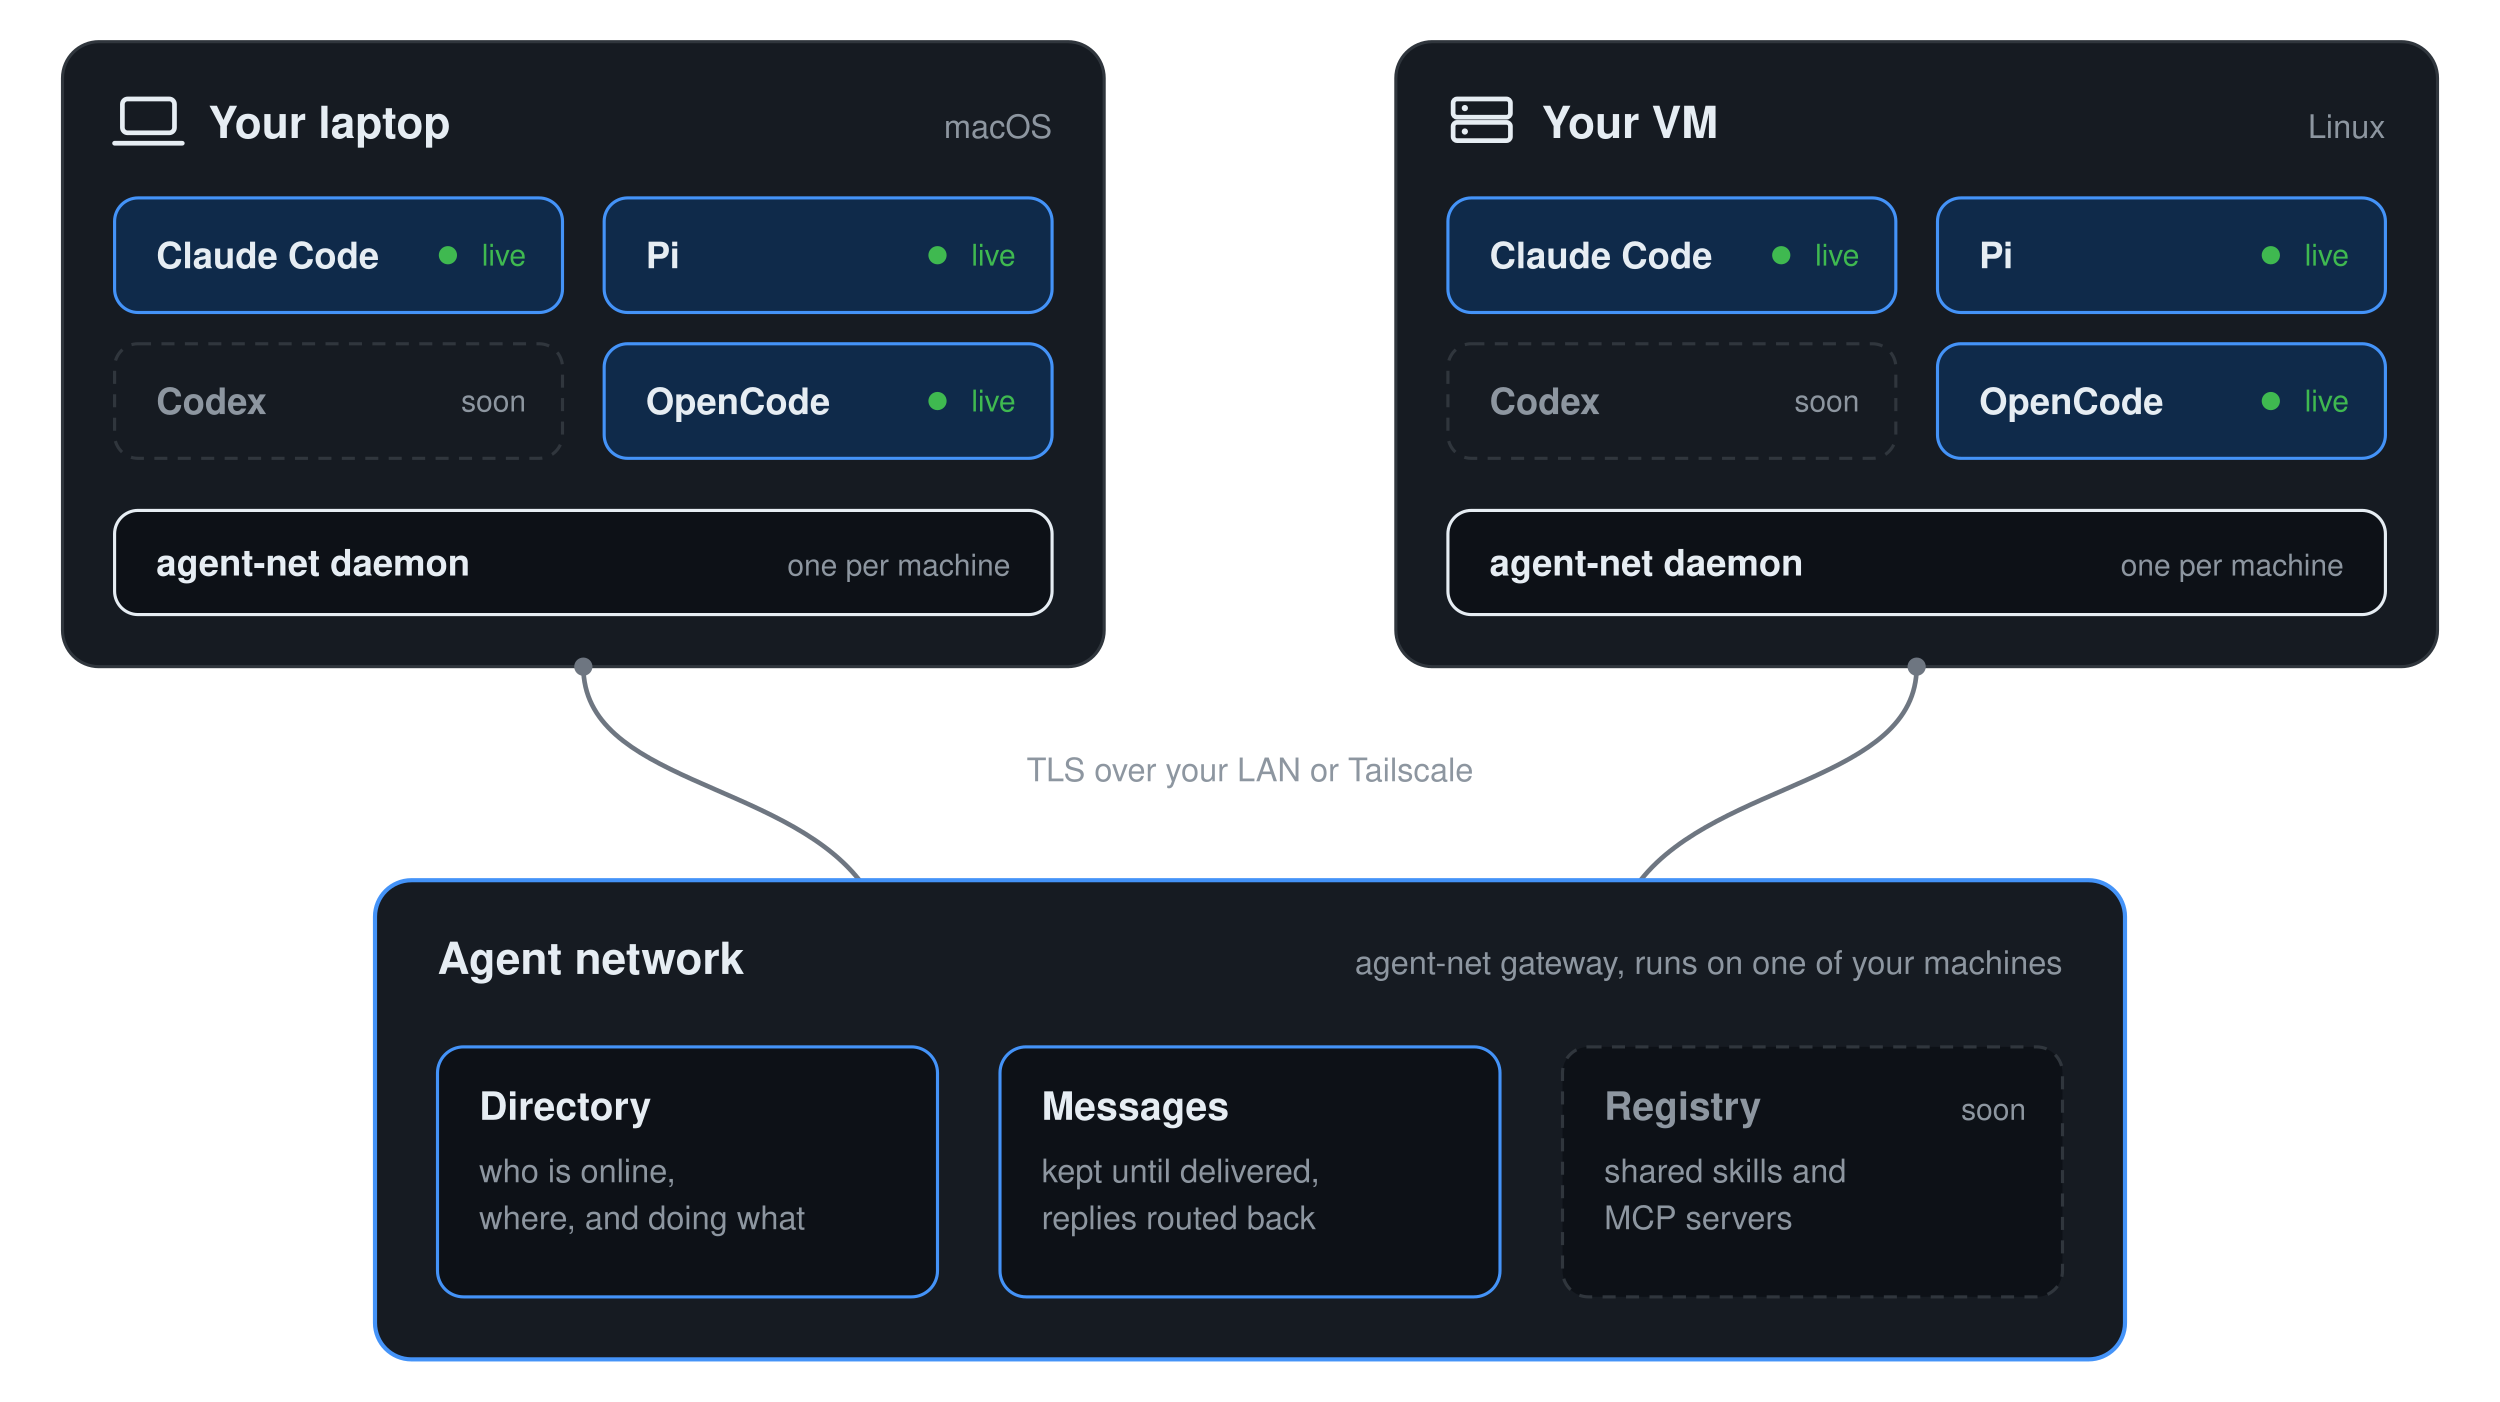
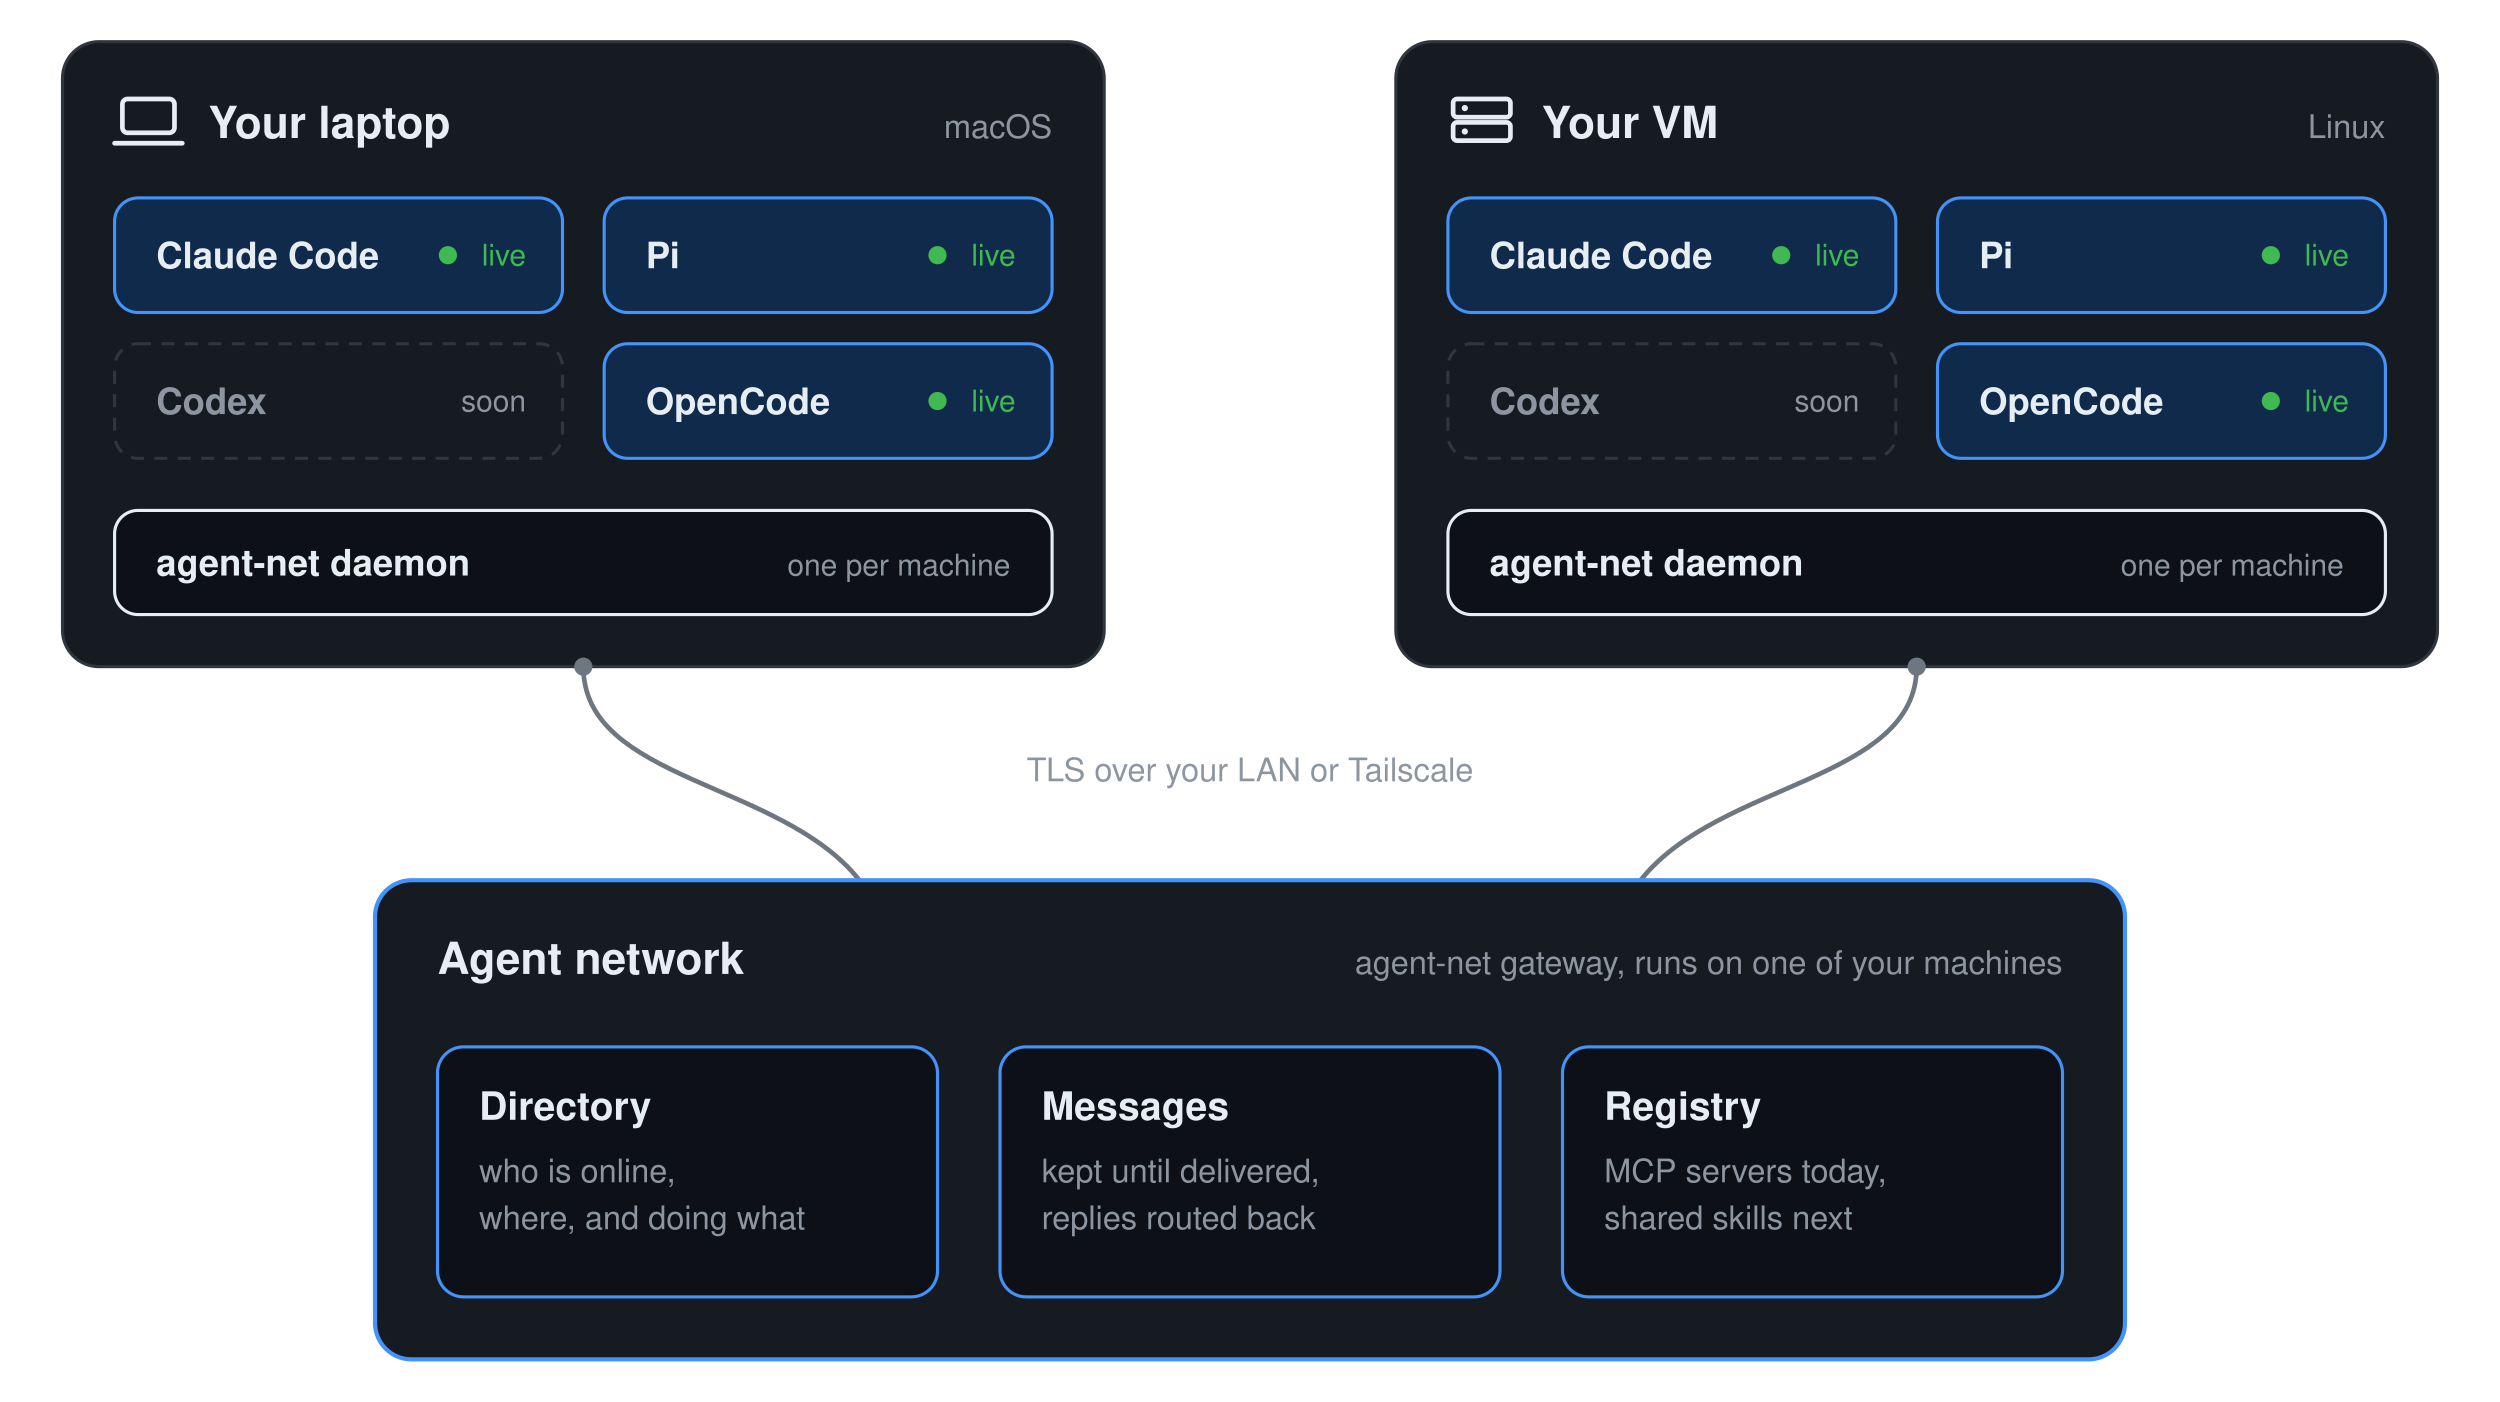
<svg xmlns="http://www.w3.org/2000/svg" width="960" height="538" viewBox="0 0 960 538" font-family="-apple-system, BlinkMacSystemFont, 'Segoe UI', Helvetica, Arial, sans-serif">
  <rect x="24" y="16" width="400" height="240" rx="14" fill="#161b22" stroke="#30363d" stroke-width="1.2" />
  <rect x="47" y="38" width="20" height="13" rx="2" fill="none" stroke="#e6edf3" stroke-width="1.8" />
  <path d="M44 55 h26" stroke="#e6edf3" stroke-width="1.8" stroke-linecap="round" />
  <text x="80" y="53" font-size="17" font-weight="700" fill="#e6edf3">Your laptop</text>
  <text x="404" y="53" font-size="12.5" fill="#8d96a0" text-anchor="end">macOS</text>
  <rect x="44" y="76" width="172" height="44" rx="9" fill="#0f2a4a" stroke="#4493f8" stroke-width="1.2" />
  <text x="60" y="103.0" font-size="14" font-weight="600" fill="#e6edf3">Claude Code</text>
  <circle cx="172" cy="98.0" r="3.5" fill="#3fb950" />
  <text x="202" y="102.0" font-size="11.5" fill="#3fb950" text-anchor="end">live</text>
  <rect x="232" y="76" width="172" height="44" rx="9" fill="#0f2a4a" stroke="#4493f8" stroke-width="1.2" />
  <text x="248" y="103.0" font-size="14" font-weight="600" fill="#e6edf3">Pi</text>
  <circle cx="360" cy="98.0" r="3.5" fill="#3fb950" />
  <text x="390" y="102.0" font-size="11.5" fill="#3fb950" text-anchor="end">live</text>
  <rect x="44" y="132" width="172" height="44" rx="9" fill="none" stroke="#30363d" stroke-width="1.2" stroke-dasharray="5 4" />
  <text x="60" y="159.0" font-size="14" font-weight="600" fill="#8d96a0">Codex</text>
  <text x="202" y="158.0" font-size="11.5" fill="#8d96a0" text-anchor="end">soon</text>
  <rect x="232" y="132" width="172" height="44" rx="9" fill="#0f2a4a" stroke="#4493f8" stroke-width="1.2" />
  <text x="248" y="159.0" font-size="14" font-weight="600" fill="#e6edf3">OpenCode</text>
  <circle cx="360" cy="154.0" r="3.5" fill="#3fb950" />
  <text x="390" y="158.0" font-size="11.5" fill="#3fb950" text-anchor="end">live</text>
  <rect x="44" y="196" width="360" height="40" rx="9" fill="#0d1117" stroke="#e6edf3" stroke-width="1.2" />
  <text x="60" y="221" font-size="14" font-weight="600" fill="#e6edf3">agent-net daemon</text>
  <text x="388" y="221" font-size="11.5" fill="#8d96a0" text-anchor="end">one per machine</text>
  <rect x="536" y="16" width="400" height="240" rx="14" fill="#161b22" stroke="#30363d" stroke-width="1.2" />
  <rect x="558" y="38" width="22" height="7" rx="1.5" fill="none" stroke="#e6edf3" stroke-width="1.8" />
  <circle cx="562.5" cy="41.5" r="1.2" fill="#e6edf3" />
  <rect x="558" y="47" width="22" height="7" rx="1.5" fill="none" stroke="#e6edf3" stroke-width="1.8" />
  <circle cx="562.5" cy="50.5" r="1.2" fill="#e6edf3" />
  <text x="592" y="53" font-size="17" font-weight="700" fill="#e6edf3">Your VM</text>
  <text x="916" y="53" font-size="12.5" fill="#8d96a0" text-anchor="end">Linux</text>
  <rect x="556" y="76" width="172" height="44" rx="9" fill="#0f2a4a" stroke="#4493f8" stroke-width="1.2" />
  <text x="572" y="103.0" font-size="14" font-weight="600" fill="#e6edf3">Claude Code</text>
  <circle cx="684" cy="98.0" r="3.5" fill="#3fb950" />
  <text x="714" y="102.0" font-size="11.5" fill="#3fb950" text-anchor="end">live</text>
  <rect x="744" y="76" width="172" height="44" rx="9" fill="#0f2a4a" stroke="#4493f8" stroke-width="1.2" />
  <text x="760" y="103.0" font-size="14" font-weight="600" fill="#e6edf3">Pi</text>
  <circle cx="872" cy="98.0" r="3.5" fill="#3fb950" />
  <text x="902" y="102.0" font-size="11.5" fill="#3fb950" text-anchor="end">live</text>
  <rect x="556" y="132" width="172" height="44" rx="9" fill="none" stroke="#30363d" stroke-width="1.2" stroke-dasharray="5 4" />
  <text x="572" y="159.0" font-size="14" font-weight="600" fill="#8d96a0">Codex</text>
  <text x="714" y="158.0" font-size="11.5" fill="#8d96a0" text-anchor="end">soon</text>
  <rect x="744" y="132" width="172" height="44" rx="9" fill="#0f2a4a" stroke="#4493f8" stroke-width="1.2" />
  <text x="760" y="159.0" font-size="14" font-weight="600" fill="#e6edf3">OpenCode</text>
  <circle cx="872" cy="154.0" r="3.5" fill="#3fb950" />
  <text x="902" y="158.0" font-size="11.5" fill="#3fb950" text-anchor="end">live</text>
  <rect x="556" y="196" width="360" height="40" rx="9" fill="#0d1117" stroke="#e6edf3" stroke-width="1.2" />
  <text x="572" y="221" font-size="14" font-weight="600" fill="#e6edf3">agent-net daemon</text>
  <text x="900" y="221" font-size="11.5" fill="#8d96a0" text-anchor="end">one per machine</text>
  <path d="M224 256 C224 300, 300 300, 330 338" fill="none" stroke="#6e7681" stroke-width="1.8" />
  <path d="M736 256 C736 300, 660 300, 630 338" fill="none" stroke="#6e7681" stroke-width="1.8" />
  <circle cx="224" cy="256" r="3.5" fill="#6e7681" />
  <circle cx="736" cy="256" r="3.5" fill="#6e7681" />
  <text x="480" y="300" font-size="12.5" fill="#8d96a0" text-anchor="middle">TLS over your LAN or Tailscale</text>
  <rect x="144" y="338" width="672" height="184" rx="14" fill="#161b22" stroke="#4493f8" stroke-width="1.6" />
  <text x="168" y="374" font-size="17" font-weight="700" fill="#e6edf3">Agent network</text>
  <text x="792" y="374" font-size="12.5" fill="#8d96a0" text-anchor="end">agent-net gateway, runs on one of your machines</text>
  <rect x="168" y="402" width="192" height="96" rx="10" fill="#0d1117" stroke="#4493f8" stroke-width="1.2" />
  <text x="184" y="430" font-size="15" font-weight="700" fill="#e6edf3">Directory</text>
  <text x="184" y="454" font-size="12.5" fill="#8d96a0">who is online,</text>
  <text x="184" y="472" font-size="12.5" fill="#8d96a0">where, and doing what</text>
  <rect x="384" y="402" width="192" height="96" rx="10" fill="#0d1117" stroke="#4493f8" stroke-width="1.2" />
  <text x="400" y="430" font-size="15" font-weight="700" fill="#e6edf3">Messages</text>
  <text x="400" y="454" font-size="12.5" fill="#8d96a0">kept until delivered,</text>
  <text x="400" y="472" font-size="12.5" fill="#8d96a0">replies routed back</text>
-   <rect x="600" y="402" width="192" height="96" rx="10" fill="#0d1117" stroke="#30363d" stroke-width="1.2" stroke-dasharray="5 4" />
-   <text x="616" y="430" font-size="15" font-weight="700" fill="#8d96a0">Registry</text>
-   <text x="778" y="430" font-size="11.5" fill="#8d96a0" text-anchor="end">soon</text>
-   <text x="616" y="454" font-size="12.5" fill="#8d96a0">shared skills and</text>
-   <text x="616" y="472" font-size="12.5" fill="#8d96a0">MCP servers</text>
+   <rect x="600" y="402" width="192" height="96" rx="10" fill="#0d1117" stroke="#4493f8" stroke-width="1.2" />
+   <text x="616" y="430" font-size="15" font-weight="700" fill="#e6edf3">Registry</text>
+   <text x="616" y="454" font-size="12.5" fill="#8d96a0">MCP servers today,</text>
+   <text x="616" y="472" font-size="12.5" fill="#8d96a0">shared skills next</text>
</svg>
